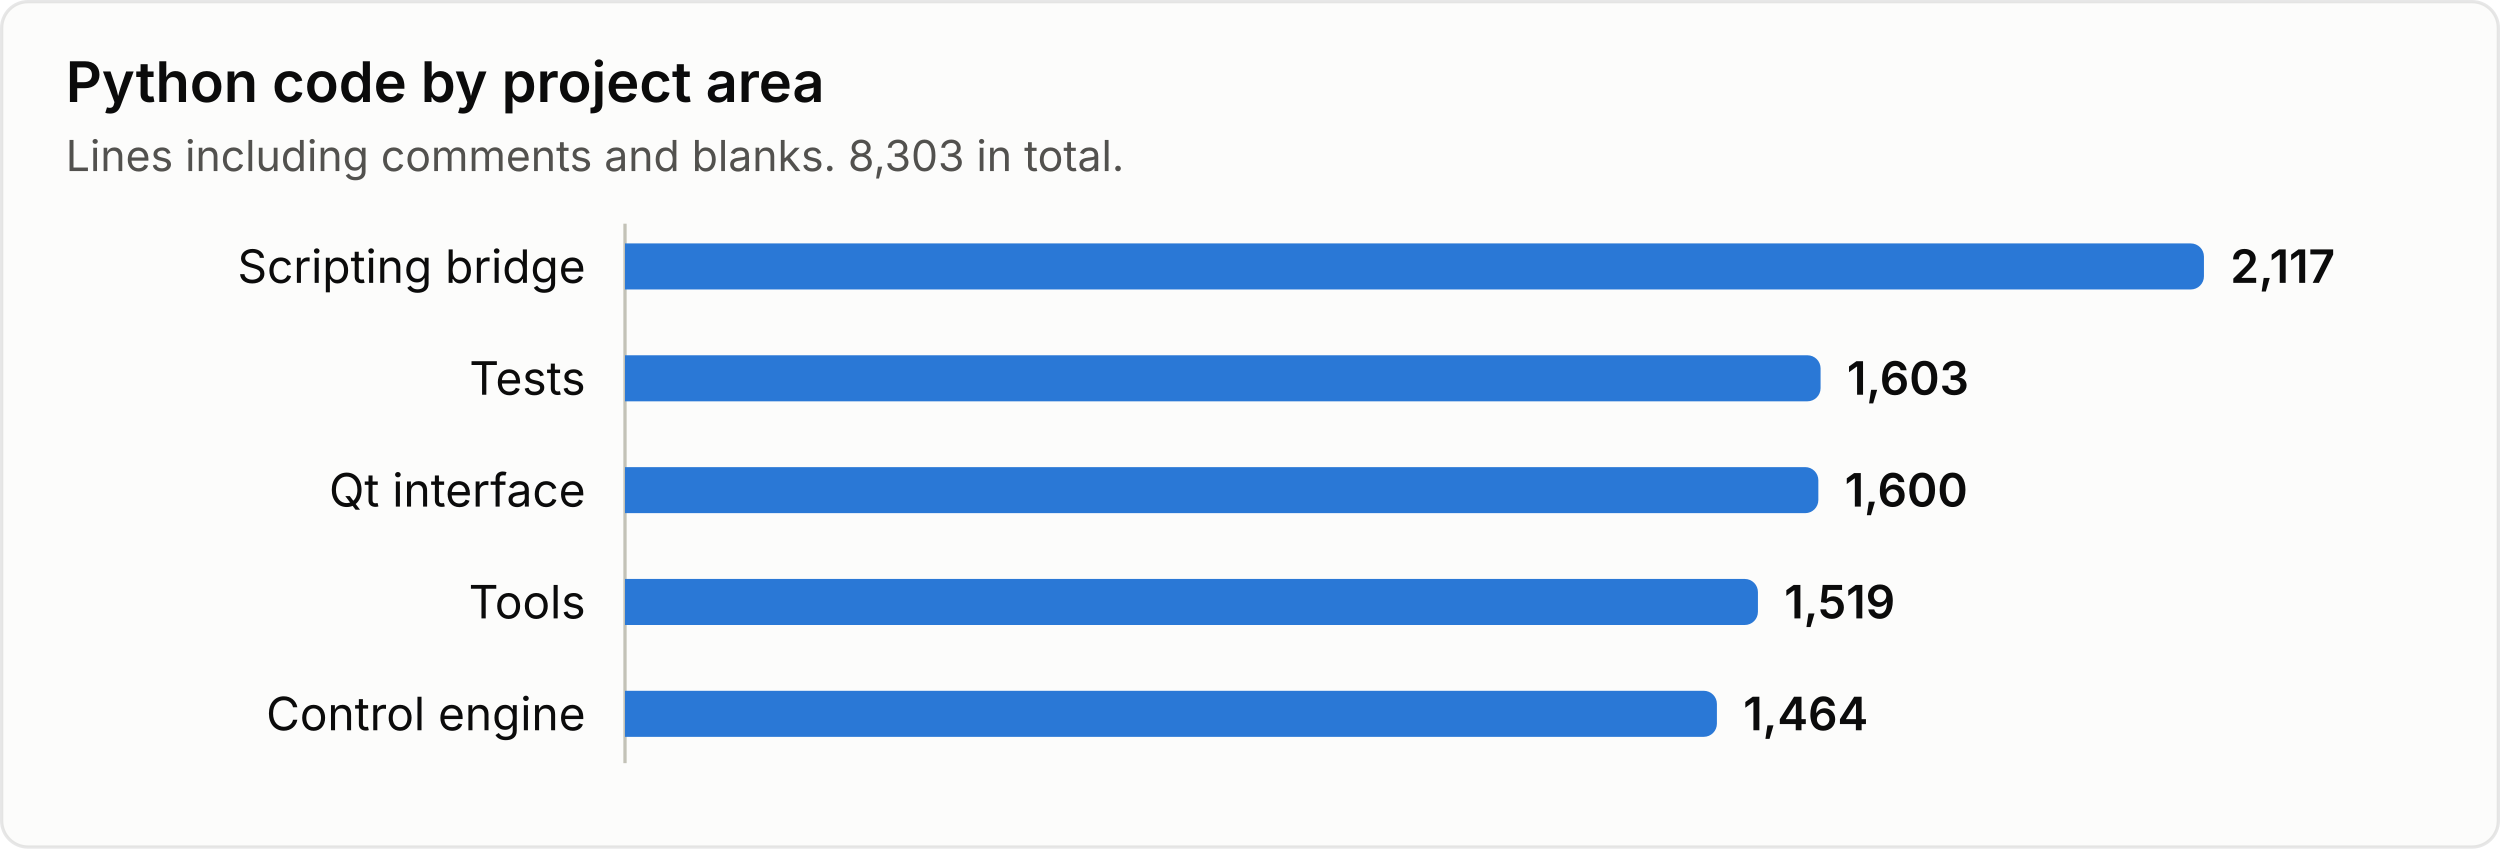
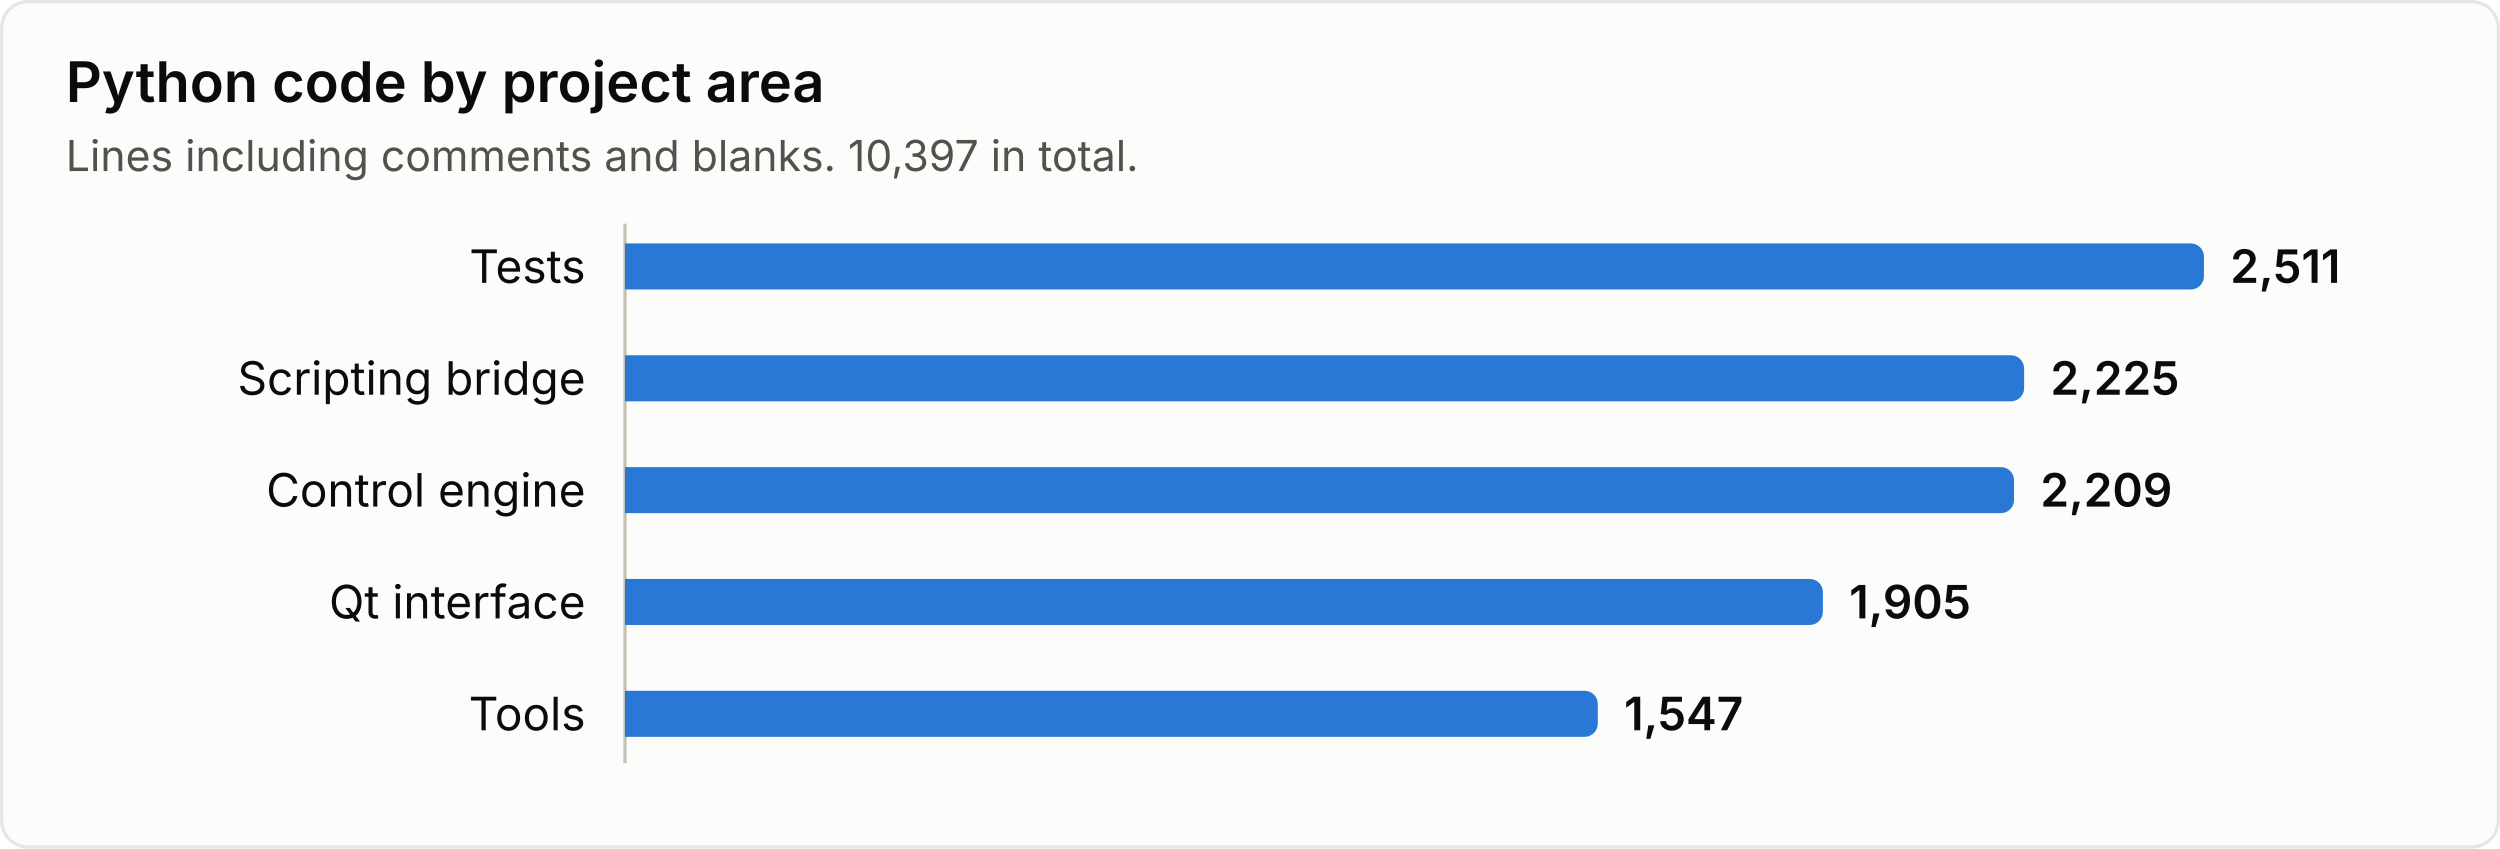
- <svg xmlns="http://www.w3.org/2000/svg" viewBox="0 0 760 258" width="760" height="258" role="img" aria-label="Python code by project area. Scripting bridge: 2,117, Tests: 1,603, Qt interface: 1,600, Tools: 1,519, Control engine: 1,464.">
+ <svg xmlns="http://www.w3.org/2000/svg" viewBox="0 0 760 258" width="760" height="258" role="img" aria-label="Python code by project area. Tests: 2,511, Scripting bridge: 2,225, Control engine: 2,209, Qt interface: 1,905, Tools: 1,547.">
  <style>
  .surface { fill: #fcfcfb; stroke: rgba(11,11,11,0.10); }
  .bar { fill: #2a78d6; }
  .base { stroke: #c3c2b7; }
  .title { fill: #0b0b0b; font-size: 17px; font-weight: 600; }
  .note { fill: #52514e; font-size: 13px; }
  .label { fill: #0b0b0b; font-size: 14px; }
  .value { fill: #0b0b0b; font-size: 14px; font-weight: 600; }
  text { font-family: system-ui, -apple-system, "Segoe UI", sans-serif; }
  @media (prefers-color-scheme: dark) {
    .surface { fill: #1a1a19; stroke: rgba(255,255,255,0.10); }
    .bar { fill: #3987e5; }
    .base { stroke: #383835; }
    .title, .label, .value { fill: #f0efec; }
    .note { fill: #c3c2b7; }
  }
</style>
  <rect class="surface" x="0.5" y="0.5" width="759" height="257" rx="8" />
  <text class="title" x="20" y="31">Python code by project area</text>
-   <text class="note" x="20" y="52">Lines including comments and blanks. 8,303 in total.</text>
+   <text class="note" x="20" y="52">Lines including comments and blanks. 10,397 in total.</text>
  <line class="base" x1="190" x2="190" y1="68" y2="232" />
-   <text class="label" x="178" y="86" text-anchor="end">Scripting bridge</text>
+   <text class="label" x="178" y="86" text-anchor="end">Tests</text>
  <path class="bar" d="M190,74 H666.0 a4,4 0 0 1 4,4 V84 a4,4 0 0 1 -4,4 H190 Z" />
-   <text class="value" x="678.0" y="86">2,117</text>
-   <text class="label" x="178" y="120" text-anchor="end">Tests</text>
-   <path class="bar" d="M190,108 H549.458 a4,4 0 0 1 4,4 V118 a4,4 0 0 1 -4,4 H190 Z" />
-   <text class="value" x="561.458" y="120">1,603</text>
-   <text class="label" x="178" y="154" text-anchor="end">Qt interface</text>
-   <path class="bar" d="M190,142 H548.778 a4,4 0 0 1 4,4 V152 a4,4 0 0 1 -4,4 H190 Z" />
-   <text class="value" x="560.778" y="154">1,600</text>
-   <text class="label" x="178" y="188" text-anchor="end">Tools</text>
-   <path class="bar" d="M190,176 H530.412 a4,4 0 0 1 4,4 V186 a4,4 0 0 1 -4,4 H190 Z" />
-   <text class="value" x="542.412" y="188">1,519</text>
-   <text class="label" x="178" y="222" text-anchor="end">Control engine</text>
-   <path class="bar" d="M190,210 H517.941 a4,4 0 0 1 4,4 V220 a4,4 0 0 1 -4,4 H190 Z" />
-   <text class="value" x="529.941" y="222">1,464</text>
+   <text class="value" x="678.0" y="86">2,511</text>
+   <text class="label" x="178" y="120" text-anchor="end">Scripting bridge</text>
+   <path class="bar" d="M190,108 H611.329 a4,4 0 0 1 4,4 V118 a4,4 0 0 1 -4,4 H190 Z" />
+   <text class="value" x="623.329" y="120">2,225</text>
+   <text class="label" x="178" y="154" text-anchor="end">Control engine</text>
+   <path class="bar" d="M190,142 H608.27 a4,4 0 0 1 4,4 V152 a4,4 0 0 1 -4,4 H190 Z" />
+   <text class="value" x="620.27" y="154">2,209</text>
+   <text class="label" x="178" y="188" text-anchor="end">Qt interface</text>
+   <path class="bar" d="M190,176 H550.158 a4,4 0 0 1 4,4 V186 a4,4 0 0 1 -4,4 H190 Z" />
+   <text class="value" x="562.158" y="188">1,905</text>
+   <text class="label" x="178" y="222" text-anchor="end">Tools</text>
+   <path class="bar" d="M190,210 H481.723 a4,4 0 0 1 4,4 V220 a4,4 0 0 1 -4,4 H190 Z" />
+   <text class="value" x="493.723" y="222">1,547</text>
</svg>
